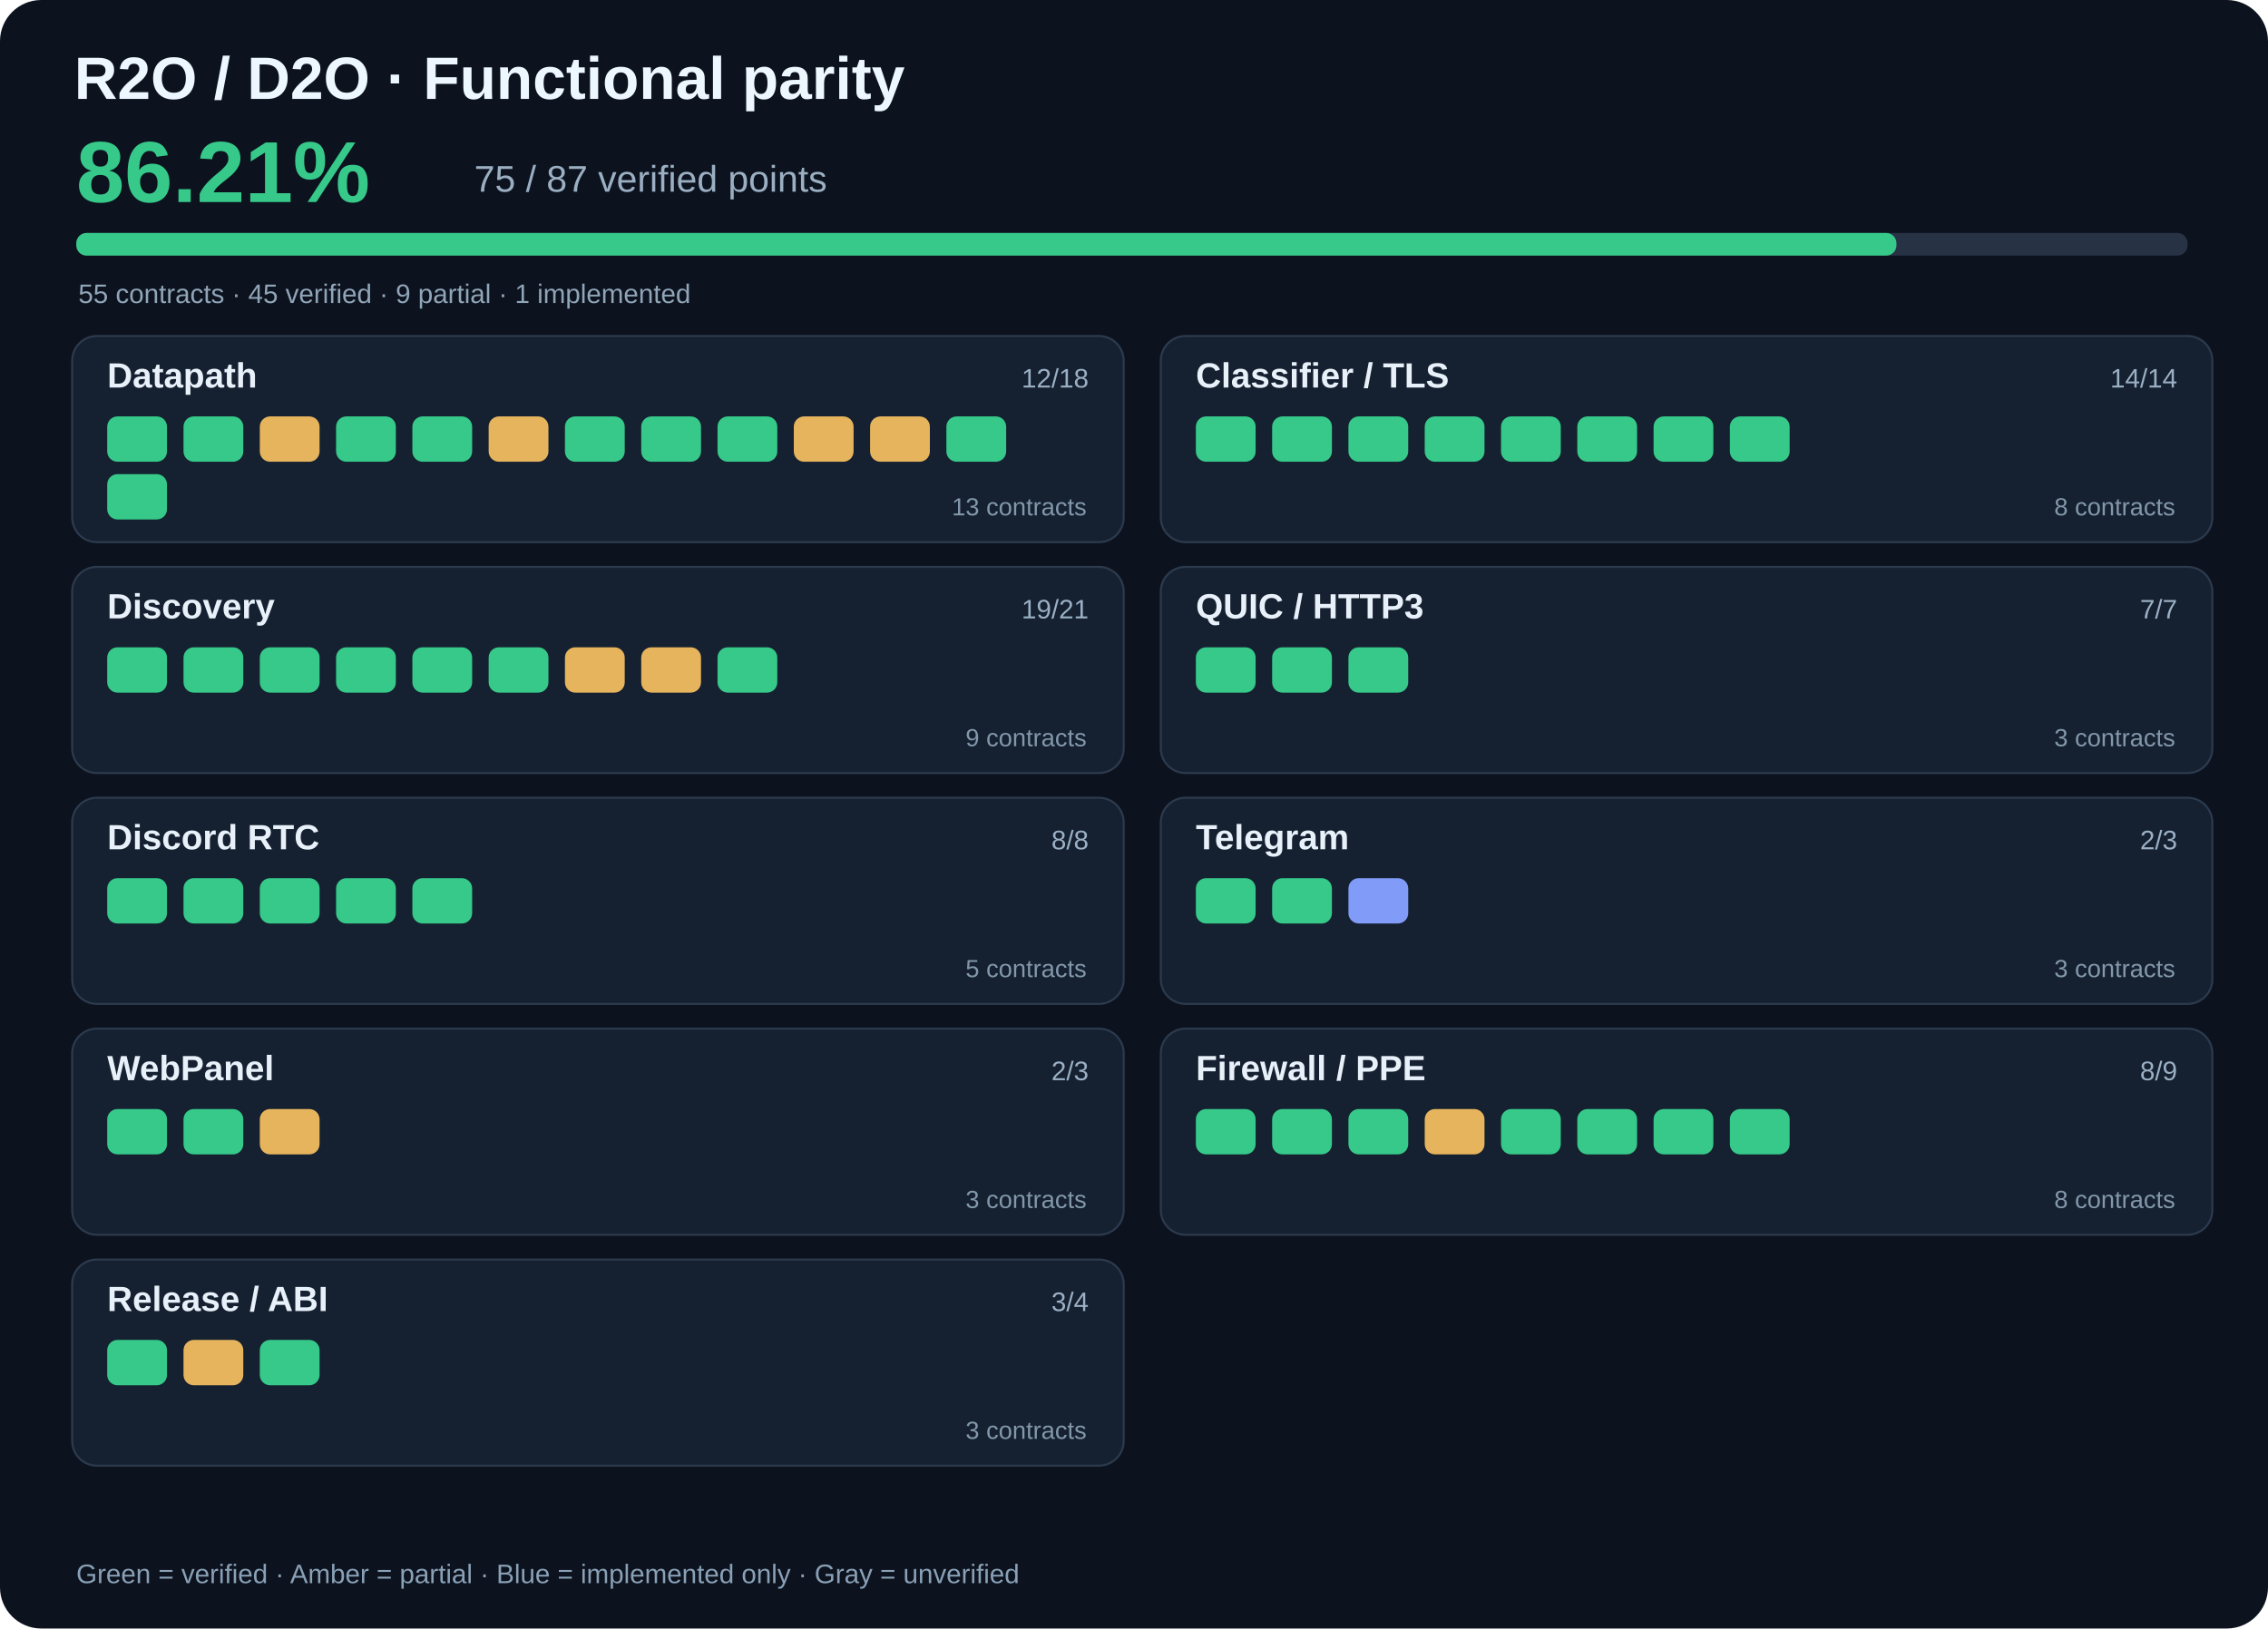
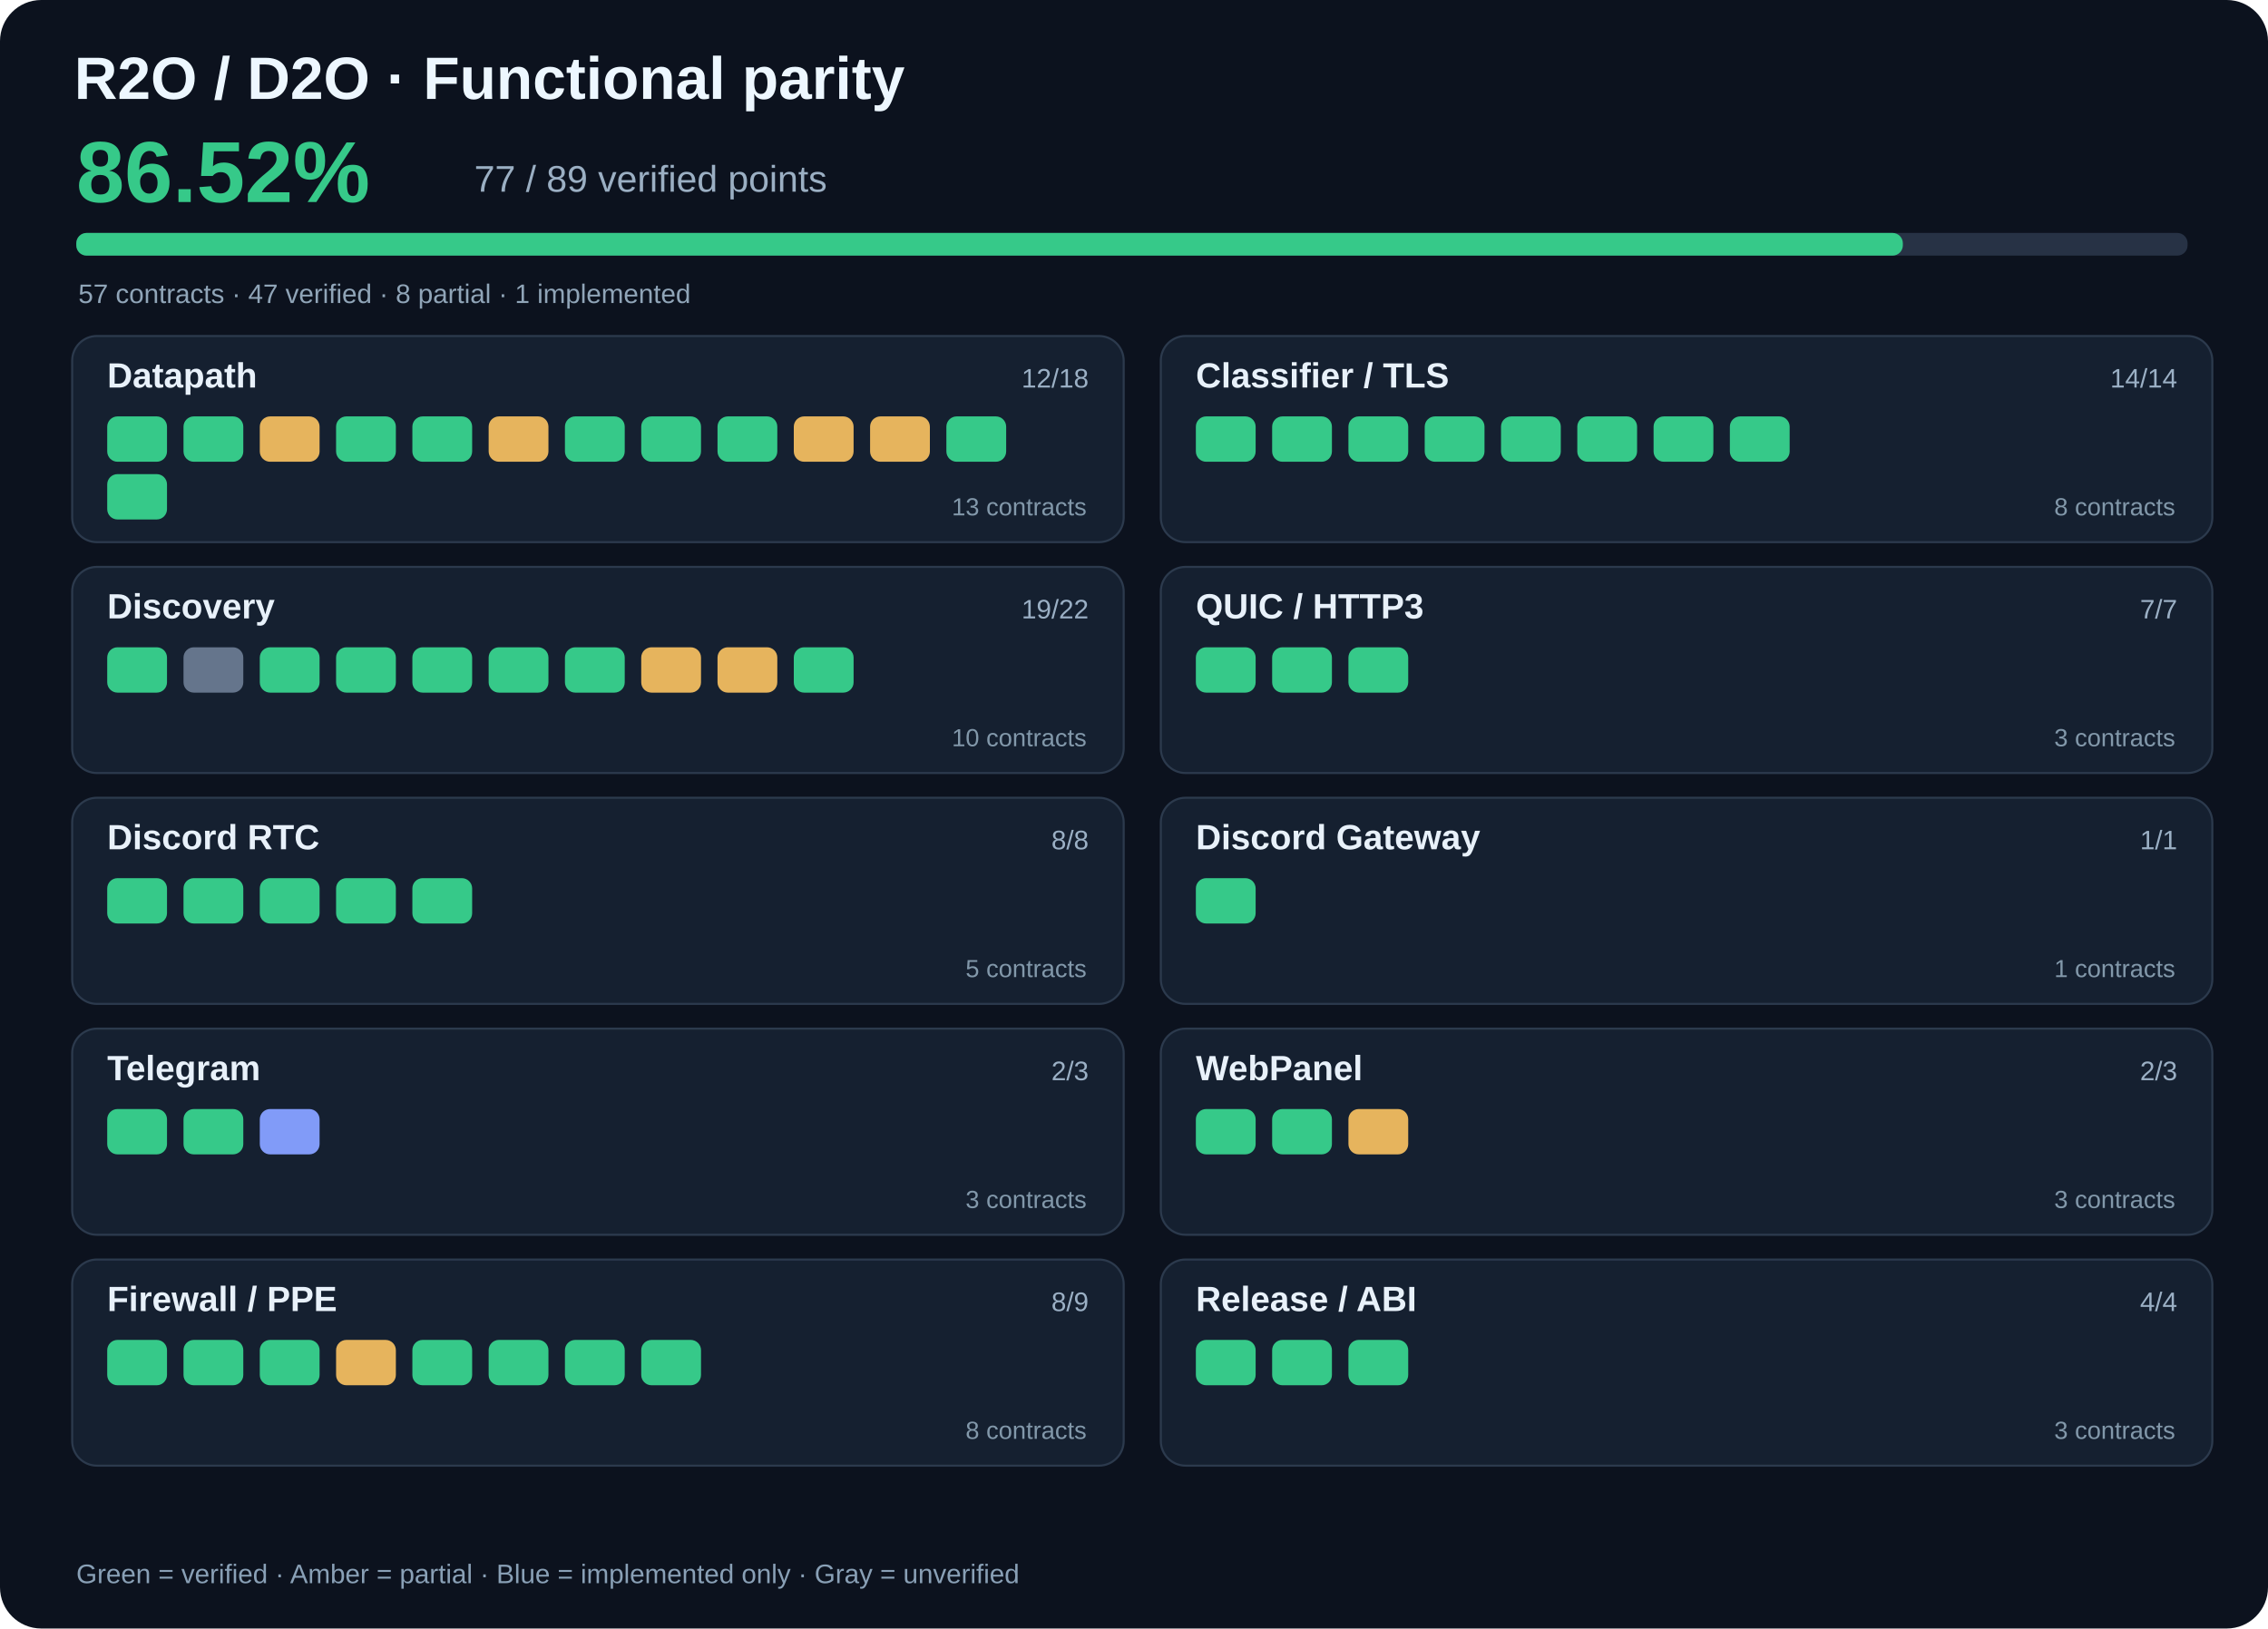
- <svg xmlns="http://www.w3.org/2000/svg" viewBox="0 0 1100 790" width="1100" height="790" role="img" aria-label="R2O parity 86.21%">
+ <svg xmlns="http://www.w3.org/2000/svg" viewBox="0 0 1100 790" width="1100" height="790" role="img" aria-label="R2O parity 86.52%">
  <rect width="1100" height="790" rx="20" fill="#0c121e" />
  <text x="36" y="48" fill="#edf7ff" font-family="Arial,sans-serif" font-size="29" font-weight="700">R2O / D2O · Functional parity</text>
-   <text x="37" y="98" fill="#36c989" font-family="Arial,sans-serif" font-size="42" font-weight="700">86.21%</text>
-   <text x="230" y="93" fill="#9bafc3" font-family="Arial,sans-serif" font-size="18">75 / 87 verified points</text>
+   <text x="37" y="98" fill="#36c989" font-family="Arial,sans-serif" font-size="42" font-weight="700">86.52%</text>
+   <text x="230" y="93" fill="#9bafc3" font-family="Arial,sans-serif" font-size="18">77 / 89 verified points</text>
  <rect x="37" y="113" width="1024" height="11" rx="5" fill="#273245" />
-   <rect x="37" y="113" width="882.8" height="11" rx="5" fill="#36c989" />
-   <text x="38" y="147" fill="#90a5b8" font-family="Arial,sans-serif" font-size="13">55 contracts · 45 verified · 9 partial · 1 implemented</text>
+   <rect x="37" y="113" width="885.9" height="11" rx="5" fill="#36c989" />
+   <text x="38" y="147" fill="#90a5b8" font-family="Arial,sans-serif" font-size="13">57 contracts · 47 verified · 8 partial · 1 implemented</text>
  <rect x="35" y="163" width="510" height="100" rx="12" fill="#152030" stroke="#2c3a4d" />
  <text x="52" y="188" fill="#e8f1fa" font-family="Arial,sans-serif" font-size="17" font-weight="700">Datapath</text>
  <text x="528" y="188" text-anchor="end" fill="#9bb0c5" font-family="Arial,sans-serif" font-size="13">12/18</text>
  <rect x="52" y="202" width="29" height="22" rx="5" fill="#36c989" />
  <rect x="89" y="202" width="29" height="22" rx="5" fill="#36c989" />
  <rect x="126" y="202" width="29" height="22" rx="5" fill="#e6b45d" />
  <rect x="163" y="202" width="29" height="22" rx="5" fill="#36c989" />
  <rect x="200" y="202" width="29" height="22" rx="5" fill="#36c989" />
  <rect x="237" y="202" width="29" height="22" rx="5" fill="#e6b45d" />
  <rect x="274" y="202" width="29" height="22" rx="5" fill="#36c989" />
  <rect x="311" y="202" width="29" height="22" rx="5" fill="#36c989" />
  <rect x="348" y="202" width="29" height="22" rx="5" fill="#36c989" />
  <rect x="385" y="202" width="29" height="22" rx="5" fill="#e6b45d" />
  <rect x="422" y="202" width="29" height="22" rx="5" fill="#e6b45d" />
  <rect x="459" y="202" width="29" height="22" rx="5" fill="#36c989" />
  <rect x="52" y="230" width="29" height="22" rx="5" fill="#36c989" />
  <text x="527" y="250" text-anchor="end" fill="#8298aa" font-family="Arial,sans-serif" font-size="12">13 contracts</text>
  <rect x="563" y="163" width="510" height="100" rx="12" fill="#152030" stroke="#2c3a4d" />
  <text x="580" y="188" fill="#e8f1fa" font-family="Arial,sans-serif" font-size="17" font-weight="700">Classifier / TLS</text>
  <text x="1056" y="188" text-anchor="end" fill="#9bb0c5" font-family="Arial,sans-serif" font-size="13">14/14</text>
  <rect x="580" y="202" width="29" height="22" rx="5" fill="#36c989" />
  <rect x="617" y="202" width="29" height="22" rx="5" fill="#36c989" />
  <rect x="654" y="202" width="29" height="22" rx="5" fill="#36c989" />
  <rect x="691" y="202" width="29" height="22" rx="5" fill="#36c989" />
  <rect x="728" y="202" width="29" height="22" rx="5" fill="#36c989" />
  <rect x="765" y="202" width="29" height="22" rx="5" fill="#36c989" />
  <rect x="802" y="202" width="29" height="22" rx="5" fill="#36c989" />
  <rect x="839" y="202" width="29" height="22" rx="5" fill="#36c989" />
  <text x="1055" y="250" text-anchor="end" fill="#8298aa" font-family="Arial,sans-serif" font-size="12">8 contracts</text>
  <rect x="35" y="275" width="510" height="100" rx="12" fill="#152030" stroke="#2c3a4d" />
  <text x="52" y="300" fill="#e8f1fa" font-family="Arial,sans-serif" font-size="17" font-weight="700">Discovery</text>
-   <text x="528" y="300" text-anchor="end" fill="#9bb0c5" font-family="Arial,sans-serif" font-size="13">19/21</text>
+   <text x="528" y="300" text-anchor="end" fill="#9bb0c5" font-family="Arial,sans-serif" font-size="13">19/22</text>
  <rect x="52" y="314" width="29" height="22" rx="5" fill="#36c989" />
-   <rect x="89" y="314" width="29" height="22" rx="5" fill="#36c989" />
+   <rect x="89" y="314" width="29" height="22" rx="5" fill="#65758c" />
  <rect x="126" y="314" width="29" height="22" rx="5" fill="#36c989" />
  <rect x="163" y="314" width="29" height="22" rx="5" fill="#36c989" />
  <rect x="200" y="314" width="29" height="22" rx="5" fill="#36c989" />
  <rect x="237" y="314" width="29" height="22" rx="5" fill="#36c989" />
-   <rect x="274" y="314" width="29" height="22" rx="5" fill="#e6b45d" />
+   <rect x="274" y="314" width="29" height="22" rx="5" fill="#36c989" />
  <rect x="311" y="314" width="29" height="22" rx="5" fill="#e6b45d" />
-   <rect x="348" y="314" width="29" height="22" rx="5" fill="#36c989" />
-   <text x="527" y="362" text-anchor="end" fill="#8298aa" font-family="Arial,sans-serif" font-size="12">9 contracts</text>
+   <rect x="348" y="314" width="29" height="22" rx="5" fill="#e6b45d" />
+   <rect x="385" y="314" width="29" height="22" rx="5" fill="#36c989" />
+   <text x="527" y="362" text-anchor="end" fill="#8298aa" font-family="Arial,sans-serif" font-size="12">10 contracts</text>
  <rect x="563" y="275" width="510" height="100" rx="12" fill="#152030" stroke="#2c3a4d" />
  <text x="580" y="300" fill="#e8f1fa" font-family="Arial,sans-serif" font-size="17" font-weight="700">QUIC / HTTP3</text>
  <text x="1056" y="300" text-anchor="end" fill="#9bb0c5" font-family="Arial,sans-serif" font-size="13">7/7</text>
  <rect x="580" y="314" width="29" height="22" rx="5" fill="#36c989" />
  <rect x="617" y="314" width="29" height="22" rx="5" fill="#36c989" />
  <rect x="654" y="314" width="29" height="22" rx="5" fill="#36c989" />
  <text x="1055" y="362" text-anchor="end" fill="#8298aa" font-family="Arial,sans-serif" font-size="12">3 contracts</text>
  <rect x="35" y="387" width="510" height="100" rx="12" fill="#152030" stroke="#2c3a4d" />
  <text x="52" y="412" fill="#e8f1fa" font-family="Arial,sans-serif" font-size="17" font-weight="700">Discord RTC</text>
  <text x="528" y="412" text-anchor="end" fill="#9bb0c5" font-family="Arial,sans-serif" font-size="13">8/8</text>
  <rect x="52" y="426" width="29" height="22" rx="5" fill="#36c989" />
  <rect x="89" y="426" width="29" height="22" rx="5" fill="#36c989" />
  <rect x="126" y="426" width="29" height="22" rx="5" fill="#36c989" />
  <rect x="163" y="426" width="29" height="22" rx="5" fill="#36c989" />
  <rect x="200" y="426" width="29" height="22" rx="5" fill="#36c989" />
  <text x="527" y="474" text-anchor="end" fill="#8298aa" font-family="Arial,sans-serif" font-size="12">5 contracts</text>
  <rect x="563" y="387" width="510" height="100" rx="12" fill="#152030" stroke="#2c3a4d" />
-   <text x="580" y="412" fill="#e8f1fa" font-family="Arial,sans-serif" font-size="17" font-weight="700">Telegram</text>
-   <text x="1056" y="412" text-anchor="end" fill="#9bb0c5" font-family="Arial,sans-serif" font-size="13">2/3</text>
+   <text x="580" y="412" fill="#e8f1fa" font-family="Arial,sans-serif" font-size="17" font-weight="700">Discord Gateway</text>
+   <text x="1056" y="412" text-anchor="end" fill="#9bb0c5" font-family="Arial,sans-serif" font-size="13">1/1</text>
  <rect x="580" y="426" width="29" height="22" rx="5" fill="#36c989" />
-   <rect x="617" y="426" width="29" height="22" rx="5" fill="#36c989" />
-   <rect x="654" y="426" width="29" height="22" rx="5" fill="#819bf8" />
-   <text x="1055" y="474" text-anchor="end" fill="#8298aa" font-family="Arial,sans-serif" font-size="12">3 contracts</text>
+   <text x="1055" y="474" text-anchor="end" fill="#8298aa" font-family="Arial,sans-serif" font-size="12">1 contracts</text>
  <rect x="35" y="499" width="510" height="100" rx="12" fill="#152030" stroke="#2c3a4d" />
-   <text x="52" y="524" fill="#e8f1fa" font-family="Arial,sans-serif" font-size="17" font-weight="700">WebPanel</text>
+   <text x="52" y="524" fill="#e8f1fa" font-family="Arial,sans-serif" font-size="17" font-weight="700">Telegram</text>
  <text x="528" y="524" text-anchor="end" fill="#9bb0c5" font-family="Arial,sans-serif" font-size="13">2/3</text>
  <rect x="52" y="538" width="29" height="22" rx="5" fill="#36c989" />
  <rect x="89" y="538" width="29" height="22" rx="5" fill="#36c989" />
-   <rect x="126" y="538" width="29" height="22" rx="5" fill="#e6b45d" />
+   <rect x="126" y="538" width="29" height="22" rx="5" fill="#819bf8" />
  <text x="527" y="586" text-anchor="end" fill="#8298aa" font-family="Arial,sans-serif" font-size="12">3 contracts</text>
  <rect x="563" y="499" width="510" height="100" rx="12" fill="#152030" stroke="#2c3a4d" />
-   <text x="580" y="524" fill="#e8f1fa" font-family="Arial,sans-serif" font-size="17" font-weight="700">Firewall / PPE</text>
-   <text x="1056" y="524" text-anchor="end" fill="#9bb0c5" font-family="Arial,sans-serif" font-size="13">8/9</text>
+   <text x="580" y="524" fill="#e8f1fa" font-family="Arial,sans-serif" font-size="17" font-weight="700">WebPanel</text>
+   <text x="1056" y="524" text-anchor="end" fill="#9bb0c5" font-family="Arial,sans-serif" font-size="13">2/3</text>
  <rect x="580" y="538" width="29" height="22" rx="5" fill="#36c989" />
  <rect x="617" y="538" width="29" height="22" rx="5" fill="#36c989" />
-   <rect x="654" y="538" width="29" height="22" rx="5" fill="#36c989" />
-   <rect x="691" y="538" width="29" height="22" rx="5" fill="#e6b45d" />
-   <rect x="728" y="538" width="29" height="22" rx="5" fill="#36c989" />
-   <rect x="765" y="538" width="29" height="22" rx="5" fill="#36c989" />
-   <rect x="802" y="538" width="29" height="22" rx="5" fill="#36c989" />
-   <rect x="839" y="538" width="29" height="22" rx="5" fill="#36c989" />
-   <text x="1055" y="586" text-anchor="end" fill="#8298aa" font-family="Arial,sans-serif" font-size="12">8 contracts</text>
+   <rect x="654" y="538" width="29" height="22" rx="5" fill="#e6b45d" />
+   <text x="1055" y="586" text-anchor="end" fill="#8298aa" font-family="Arial,sans-serif" font-size="12">3 contracts</text>
  <rect x="35" y="611" width="510" height="100" rx="12" fill="#152030" stroke="#2c3a4d" />
-   <text x="52" y="636" fill="#e8f1fa" font-family="Arial,sans-serif" font-size="17" font-weight="700">Release / ABI</text>
-   <text x="528" y="636" text-anchor="end" fill="#9bb0c5" font-family="Arial,sans-serif" font-size="13">3/4</text>
+   <text x="52" y="636" fill="#e8f1fa" font-family="Arial,sans-serif" font-size="17" font-weight="700">Firewall / PPE</text>
+   <text x="528" y="636" text-anchor="end" fill="#9bb0c5" font-family="Arial,sans-serif" font-size="13">8/9</text>
  <rect x="52" y="650" width="29" height="22" rx="5" fill="#36c989" />
-   <rect x="89" y="650" width="29" height="22" rx="5" fill="#e6b45d" />
+   <rect x="89" y="650" width="29" height="22" rx="5" fill="#36c989" />
  <rect x="126" y="650" width="29" height="22" rx="5" fill="#36c989" />
-   <text x="527" y="698" text-anchor="end" fill="#8298aa" font-family="Arial,sans-serif" font-size="12">3 contracts</text>
+   <rect x="163" y="650" width="29" height="22" rx="5" fill="#e6b45d" />
+   <rect x="200" y="650" width="29" height="22" rx="5" fill="#36c989" />
+   <rect x="237" y="650" width="29" height="22" rx="5" fill="#36c989" />
+   <rect x="274" y="650" width="29" height="22" rx="5" fill="#36c989" />
+   <rect x="311" y="650" width="29" height="22" rx="5" fill="#36c989" />
+   <text x="527" y="698" text-anchor="end" fill="#8298aa" font-family="Arial,sans-serif" font-size="12">8 contracts</text>
+   <rect x="563" y="611" width="510" height="100" rx="12" fill="#152030" stroke="#2c3a4d" />
+   <text x="580" y="636" fill="#e8f1fa" font-family="Arial,sans-serif" font-size="17" font-weight="700">Release / ABI</text>
+   <text x="1056" y="636" text-anchor="end" fill="#9bb0c5" font-family="Arial,sans-serif" font-size="13">4/4</text>
+   <rect x="580" y="650" width="29" height="22" rx="5" fill="#36c989" />
+   <rect x="617" y="650" width="29" height="22" rx="5" fill="#36c989" />
+   <rect x="654" y="650" width="29" height="22" rx="5" fill="#36c989" />
+   <text x="1055" y="698" text-anchor="end" fill="#8298aa" font-family="Arial,sans-serif" font-size="12">3 contracts</text>
  <text x="37" y="768" fill="#89a0b6" font-family="Arial,sans-serif" font-size="13">Green = verified · Amber = partial · Blue = implemented only · Gray = unverified</text>
</svg>
